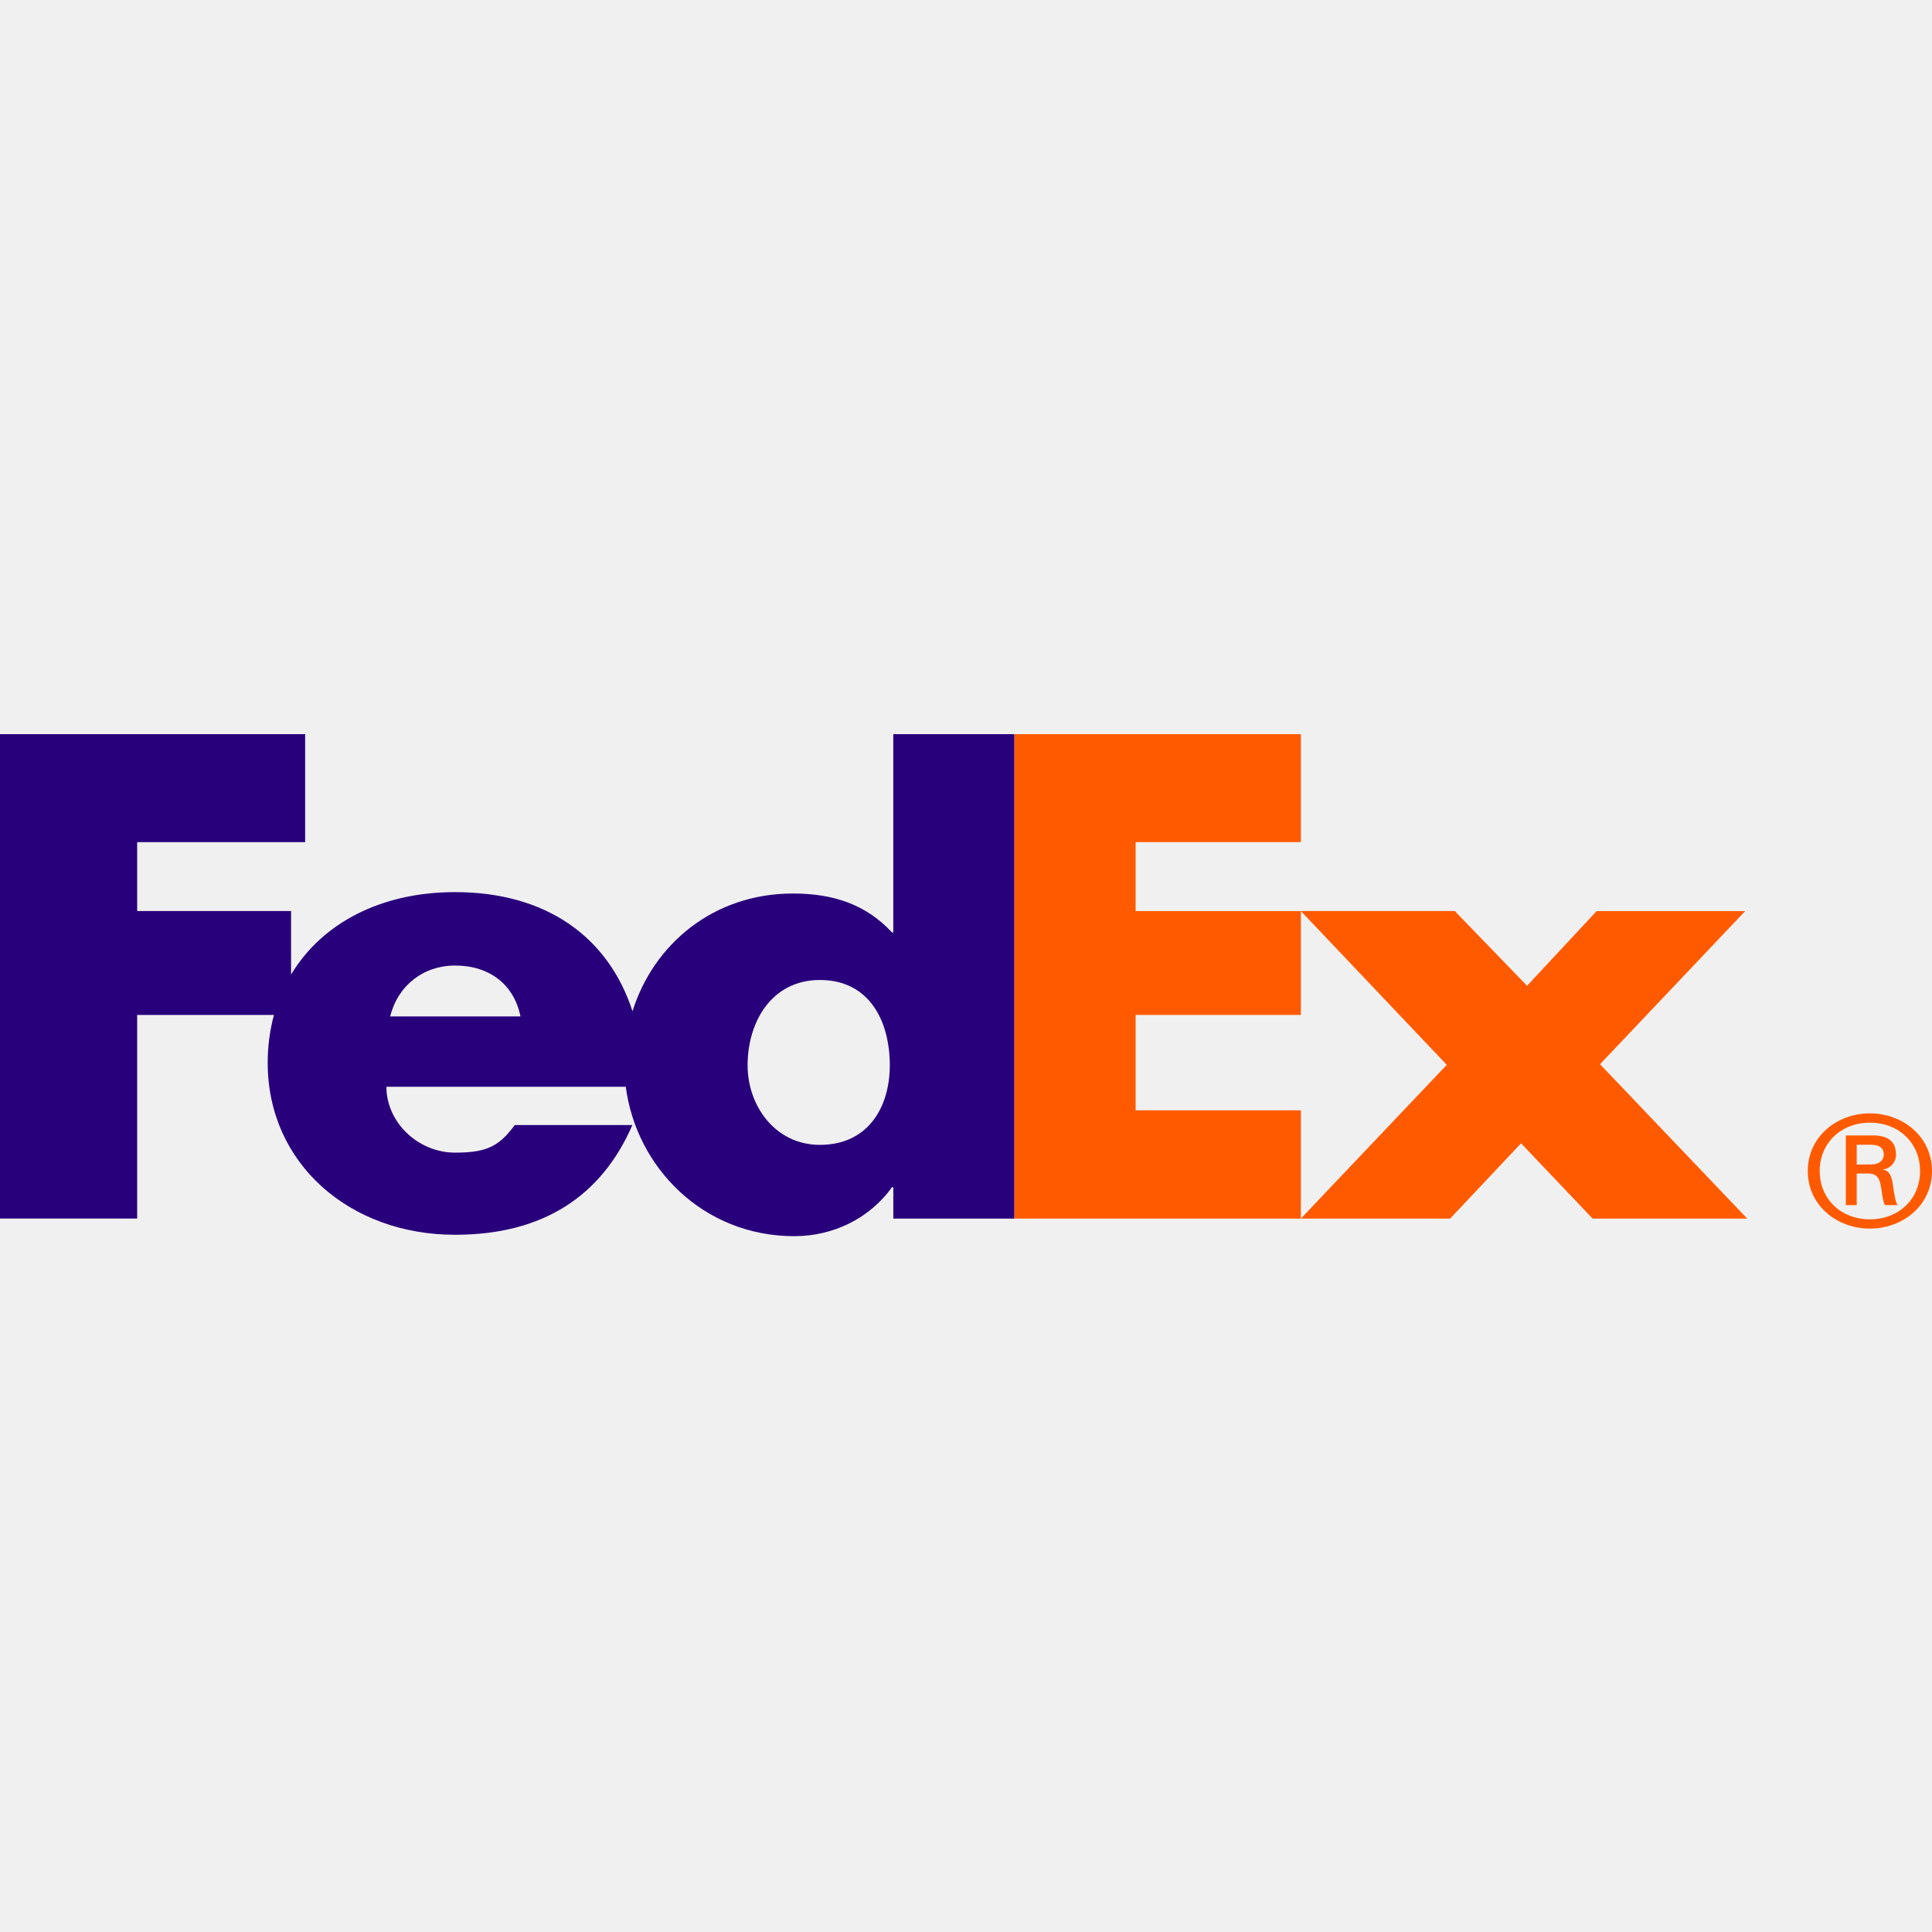
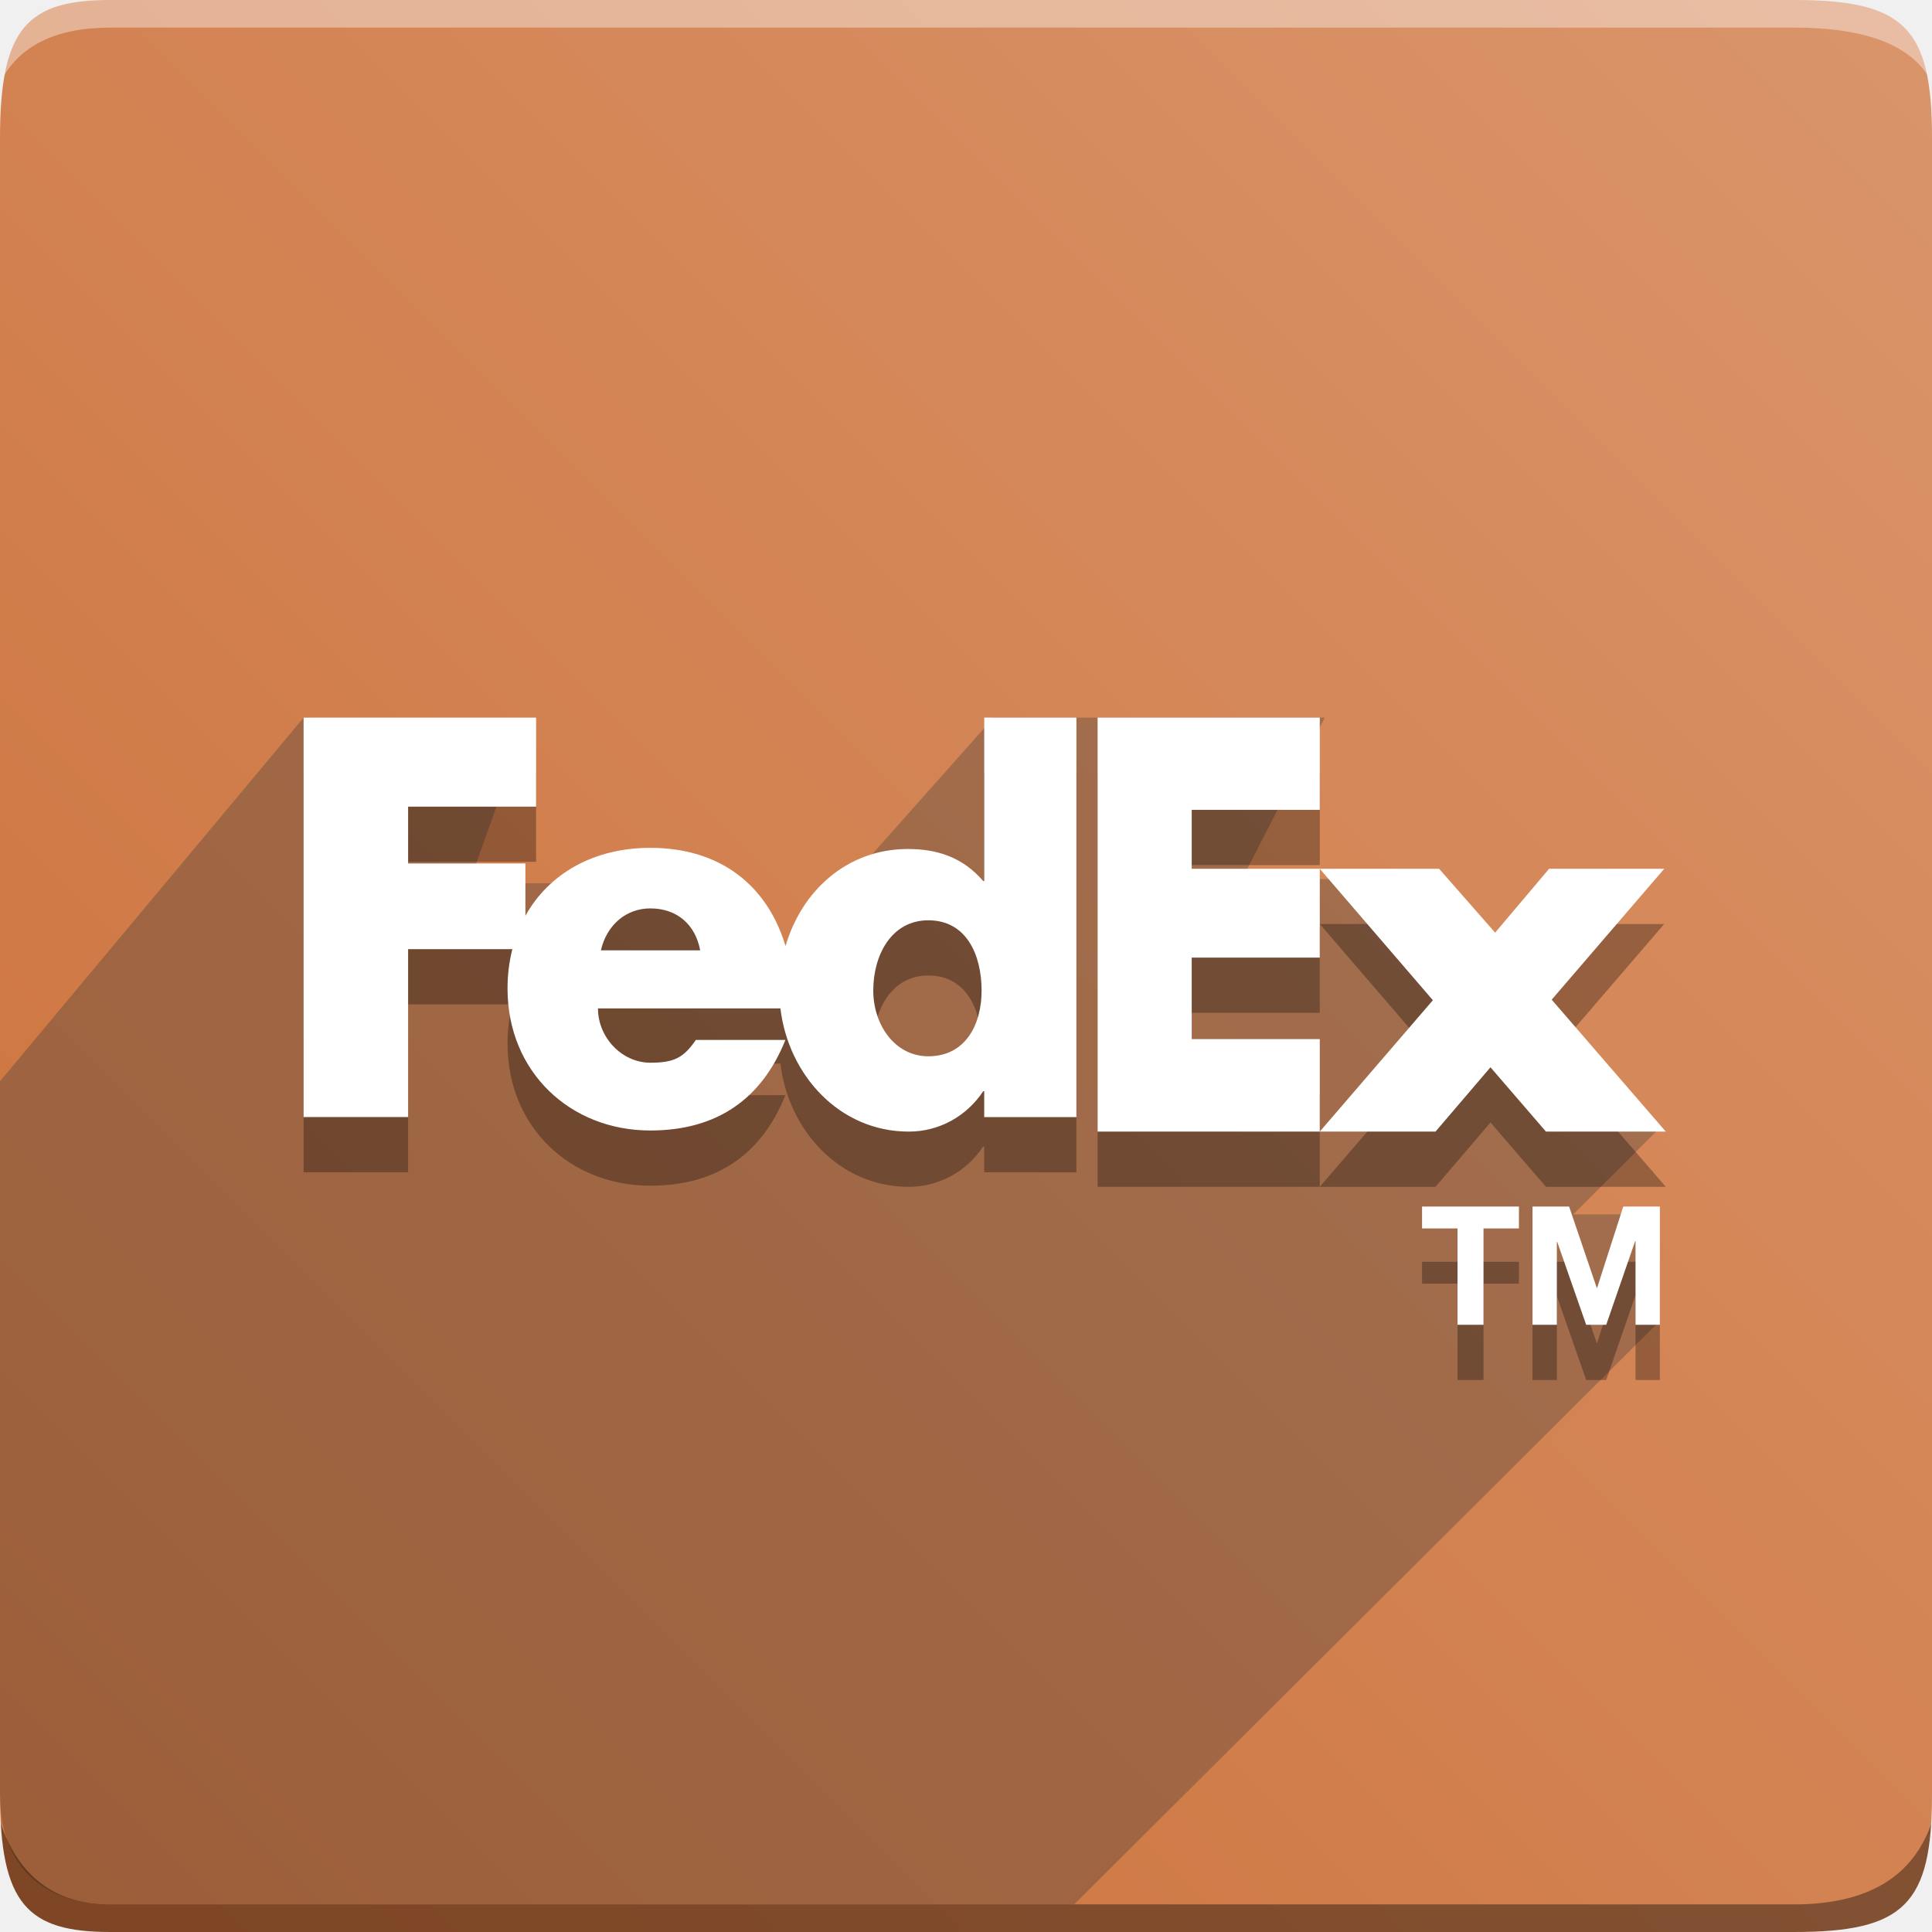
- <svg xmlns="http://www.w3.org/2000/svg" width="50" height="50" viewBox="0 0 50 50">
-   <path d="M49.691 30.306c0-.722-.546-1.251-1.298-1.251s-1.299.529-1.299 1.251c0 .721.547 1.25 1.299 1.25.752 0 1.298-.53 1.298-1.25Zm-1.64.064v.818h-.281v-1.803h.7c.41 0 .598.168.598.496a.382.382 0 0 1-.333.384v.008c.163.024.222.16.256.409.025.161.06.44.12.506h-.332c-.078-.169-.07-.409-.13-.61-.05-.152-.136-.208-.323-.208h-.275Zm.35-.233c.273 0 .351-.136.351-.257 0-.142-.078-.255-.352-.255h-.349v.513h.35Zm-1.616.17c0-.891.753-1.493 1.606-1.493.856 0 1.608.602 1.608 1.492 0 .889-.752 1.49-1.608 1.49-.853 0-1.606-.601-1.606-1.49Zm-5.568 1.23-1.852-1.948-1.836 1.948h-3.863l3.776-3.979-3.776-3.98h3.984l1.87 1.934 1.8-1.933h3.845l-3.757 3.963 3.81 3.995h-4Zm-14.969 0V19h7.418v2.794H29.39v1.785h4.276v2.688H29.39v2.468h4.276v2.802h-7.418Z" fill="#FF5A00" />
-   <path d="M23.118 19v5.13h-.034c-.693-.746-1.56-1.006-2.563-1.006-2.058 0-3.608 1.313-4.152 3.047-.62-1.912-2.22-3.083-4.593-3.083-1.927 0-3.448.81-4.243 2.133v-1.643H3.55v-1.783h4.347V19H0v12.536h3.55v-5.27h3.54a4.713 4.713 0 0 0-.162 1.24c0 2.614 2.13 4.45 4.848 4.45 2.286 0 3.793-1.007 4.59-2.84h-3.043c-.411.551-.723.714-1.546.714-.954 0-1.777-.78-1.777-1.705h6.195c.27 2.077 1.994 3.867 4.362 3.867 1.02 0 1.956-.47 2.527-1.266h.035v.812h3.13V19h-3.13Zm-13.02 7.305c.197-.797.856-1.317 1.678-1.317.905 0 1.53.504 1.694 1.317h-3.372Zm11.12 3.324c-1.153 0-1.87-1.008-1.87-2.06 0-1.126.624-2.207 1.87-2.207 1.294 0 1.81 1.081 1.81 2.206 0 1.067-.546 2.061-1.81 2.061Z" fill="#29007C" />
+ <svg xmlns="http://www.w3.org/2000/svg" xmlns:xlink="http://www.w3.org/1999/xlink" width="70" height="70">
+   <defs>
+     <path id="a" d="M4 0h61c4 0 5 1 5 5v60c0 4-1 5-5 5H4c-3 0-4-1-4-5V5c0-4 1-5 4-5z" />
+     <linearGradient id="c" x1="100%" x2="0%" y1="0%" y2="100%">
+       <stop offset="0%" stop-color="#DA956B" />
+       <stop offset="100%" stop-color="#CC7039" />
+     </linearGradient>
+   </defs>
+   <g fill="none" fill-rule="evenodd">
+     <mask id="b" fill="#fff">
+       <use xlink:href="#a" />
+     </mask>
+     <g mask="url(#b)">
+       <path fill="url(#c)" d="M0 0H70V70H0z" />
+       <path fill="#FFF" fill-opacity=".383" d="M4 1h61c2.667 0 4.333.667 5 2V0H0v3c.667-1.333 2-2 4-2z" />
+       <path fill="#393939" d="M4 69c-2 0-4-1-4-4V39.176L11 26l8.052.244L17 32h7l4 3 8-9h12l-3 5.851h6.766L60 41l-3 3h3v4L38.919 69H4z" opacity=".324" />
+       <path fill="#000" fill-opacity=".383" d="M4 69h61c2.667 0 4.333-1 5-3v4H0v-4c.667 2 2 3 4 3z" />
+       <path fill="#000" fill-rule="nonzero" d="M35.661 28v5.923h-.037c-.739-.862-1.662-1.162-2.733-1.162-2.195 0-3.849 1.515-4.429 3.517-.662-2.206-2.37-3.559-4.9-3.559-2.056 0-3.678.937-4.526 2.463v-1.897h-4.249v-2.059h4.637v-3.225H11v14.472h3.787V36.39h3.775a5.863 5.863 0 0 0-.173 1.43c0 3.018 2.272 5.14 5.172 5.14 2.439 0 4.047-1.164 4.896-3.281h-3.245c-.44.637-.773.825-1.65.825-1.018 0-1.896-.901-1.896-1.968h6.61C28.561 40.933 30.401 43 32.927 43c1.089 0 2.086-.544 2.696-1.462h.037v.937H39V28.001h-3.339V28zm-13.89 8.433c.212-.92.914-1.52 1.79-1.52.966 0 1.633.582 1.808 1.52h-3.597zm11.864 3.838c-1.23 0-1.995-1.164-1.995-2.38 0-1.299.665-2.547 1.995-2.547 1.38 0 1.93 1.249 1.93 2.548 0 1.23-.583 2.379-1.93 2.379zM56.013 43l-2.01-2.331L52.011 43h-4.193l4.098-4.76-4.098-4.762h4.324l2.03 2.313 1.954-2.313h4.172l-4.077 4.742L60.355 43h-4.342zm-16.245 0V28h8.05v3.343h-4.64v2.135h4.64v3.217h-4.64v2.953h4.64V43h-8.05zm13.04 3.508h-1.284v-.792h3.51v.792H53.75V50h-.942v-3.492zm2.718-.792h1.326l1.002 2.946h.012l.948-2.946h1.326V50h-.882v-3.036h-.012L58.196 50h-.726l-1.05-3.006h-.012V50h-.882v-4.284z" opacity=".3" />
+       <path fill="#FFF" fill-rule="nonzero" d="M35.661 26v5.923h-.037c-.739-.862-1.662-1.162-2.733-1.162-2.195 0-3.849 1.515-4.429 3.517-.662-2.206-2.37-3.559-4.9-3.559-2.056 0-3.678.937-4.526 2.463v-1.897h-4.249v-2.059h4.637v-3.225H11v14.472h3.787V34.39h3.775a5.863 5.863 0 0 0-.173 1.43c0 3.018 2.272 5.14 5.172 5.14 2.439 0 4.047-1.164 4.896-3.281h-3.245c-.44.637-.773.825-1.65.825-1.018 0-1.896-.901-1.896-1.968h6.61C28.561 38.933 30.401 41 32.927 41c1.089 0 2.086-.544 2.696-1.462h.037v.937H39V26.001h-3.339V26zm-13.89 8.433c.212-.92.914-1.52 1.79-1.52.966 0 1.633.582 1.808 1.52h-3.597zm11.864 3.838c-1.23 0-1.995-1.164-1.995-2.38 0-1.299.665-2.547 1.995-2.547 1.38 0 1.93 1.249 1.93 2.548 0 1.23-.583 2.379-1.93 2.379zM56.013 41l-2.01-2.331L52.011 41h-4.193l4.098-4.76-4.098-4.762h4.324l2.03 2.313 1.954-2.313h4.172l-4.077 4.742L60.355 41h-4.342zm-16.245 0V26h8.05v3.343h-4.64v2.135h4.64v3.217h-4.64v2.953h4.64V41h-8.05zm13.04 3.508h-1.284v-.792h3.51v.792H53.75V48h-.942v-3.492zm2.718-.792h1.326l1.002 2.946h.012l.948-2.946h1.326V48h-.882v-3.036h-.012L58.196 48h-.726l-1.05-3.006h-.012V48h-.882v-4.284z" />
+     </g>
+   </g>
</svg>
